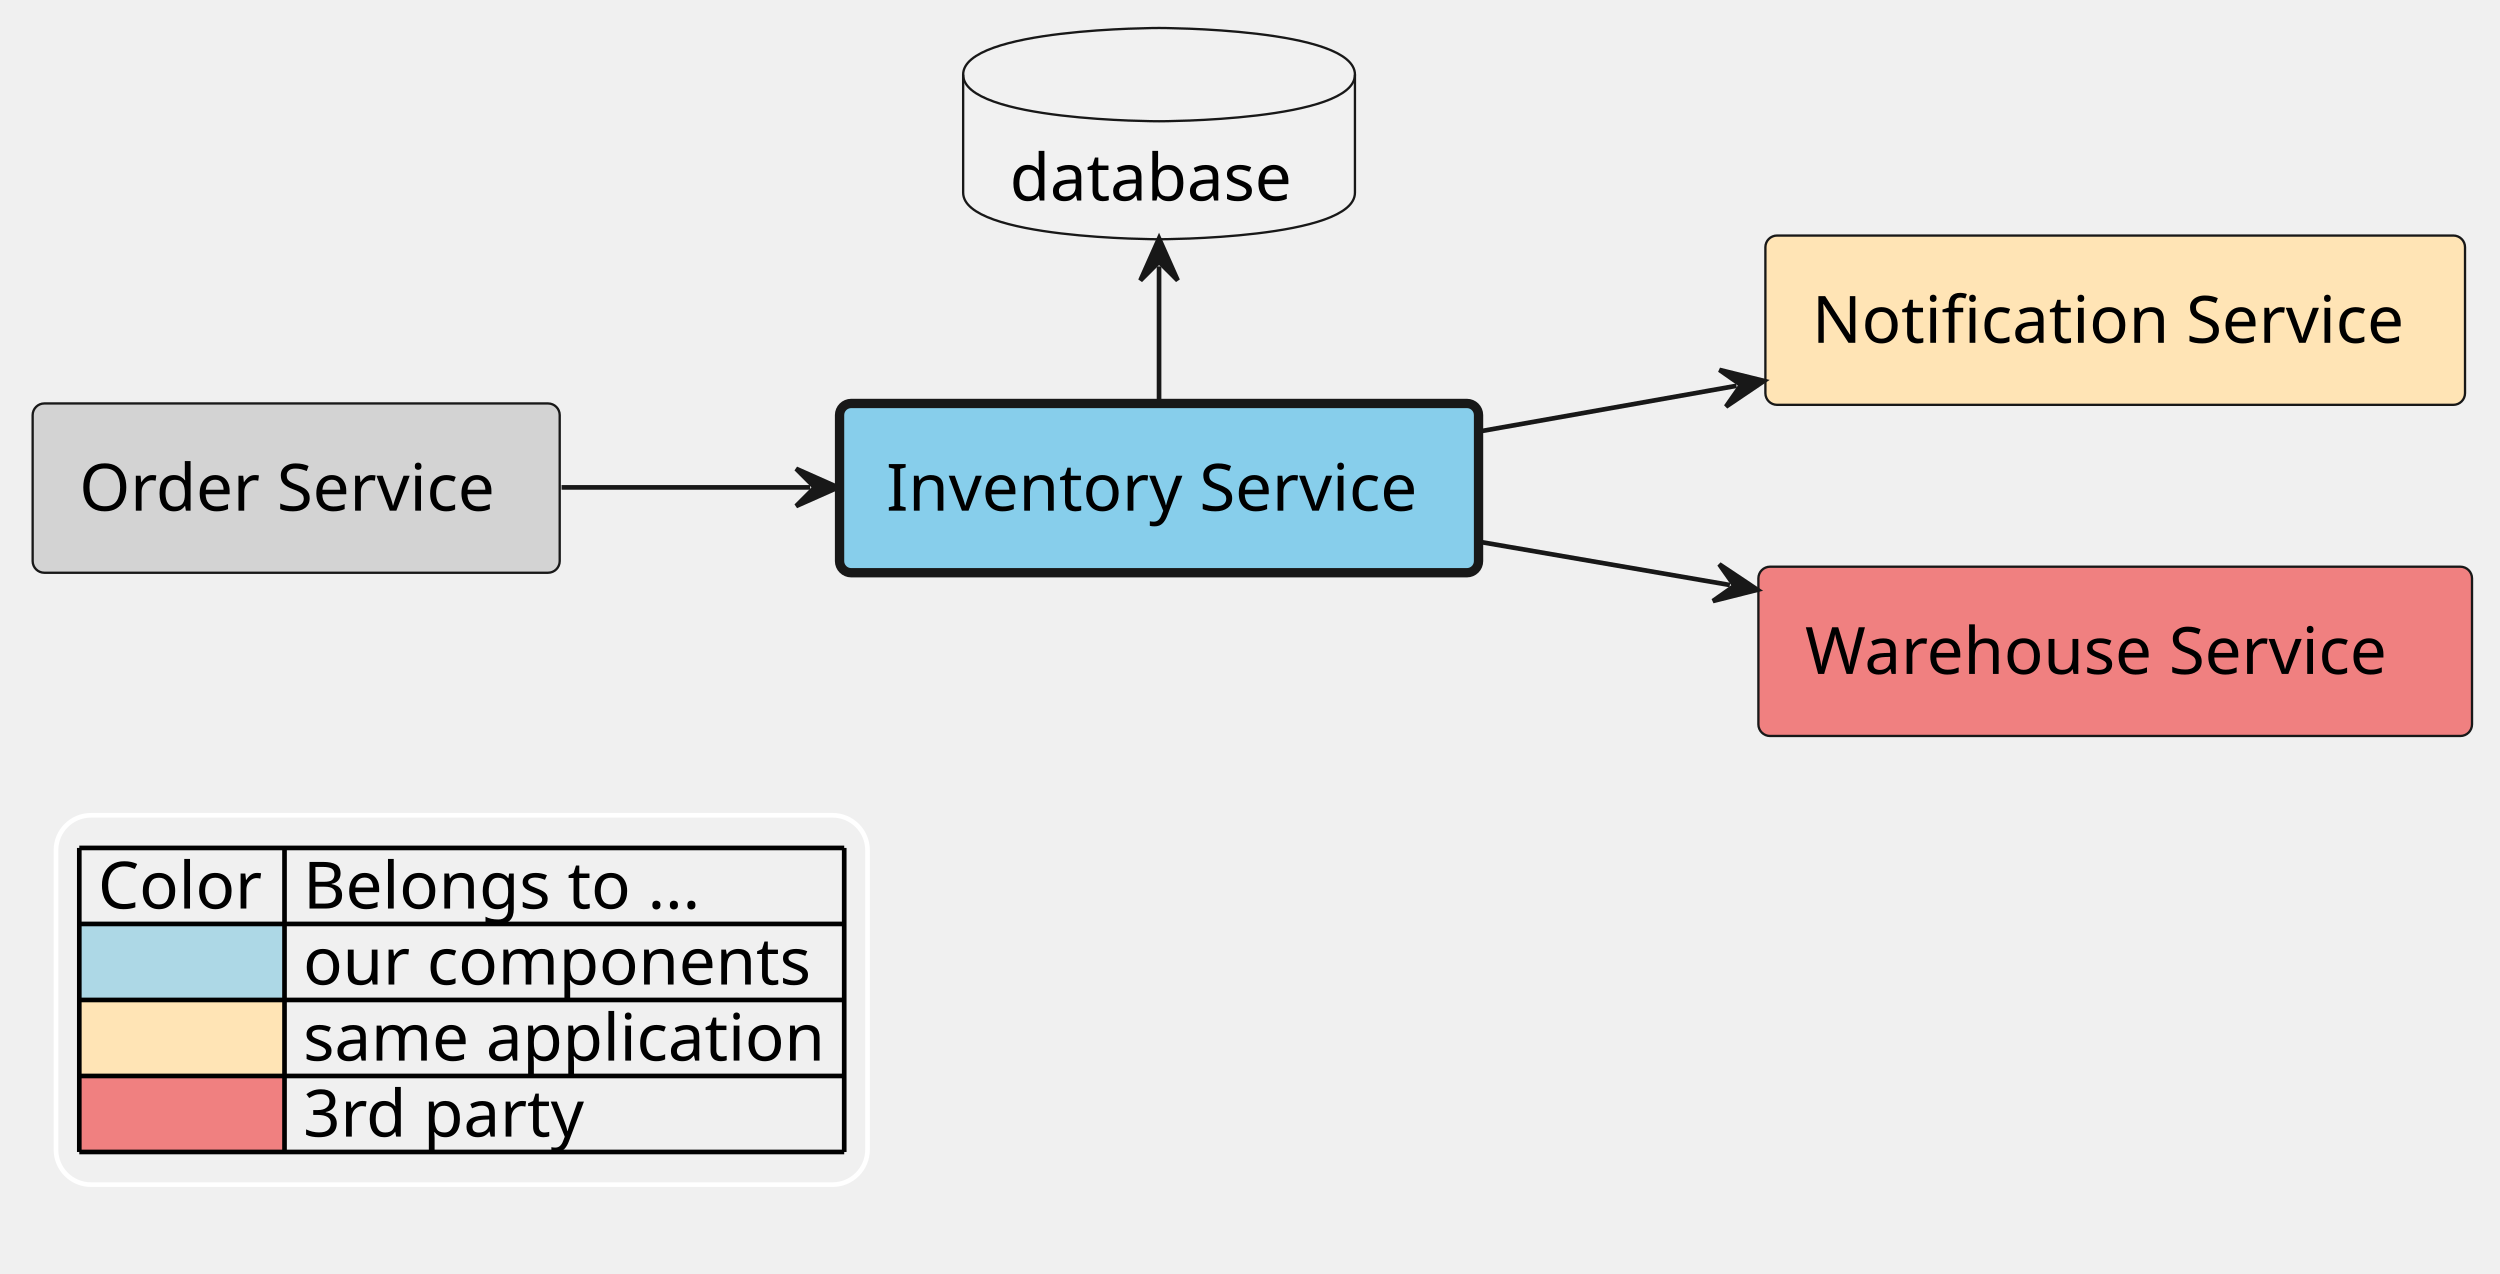
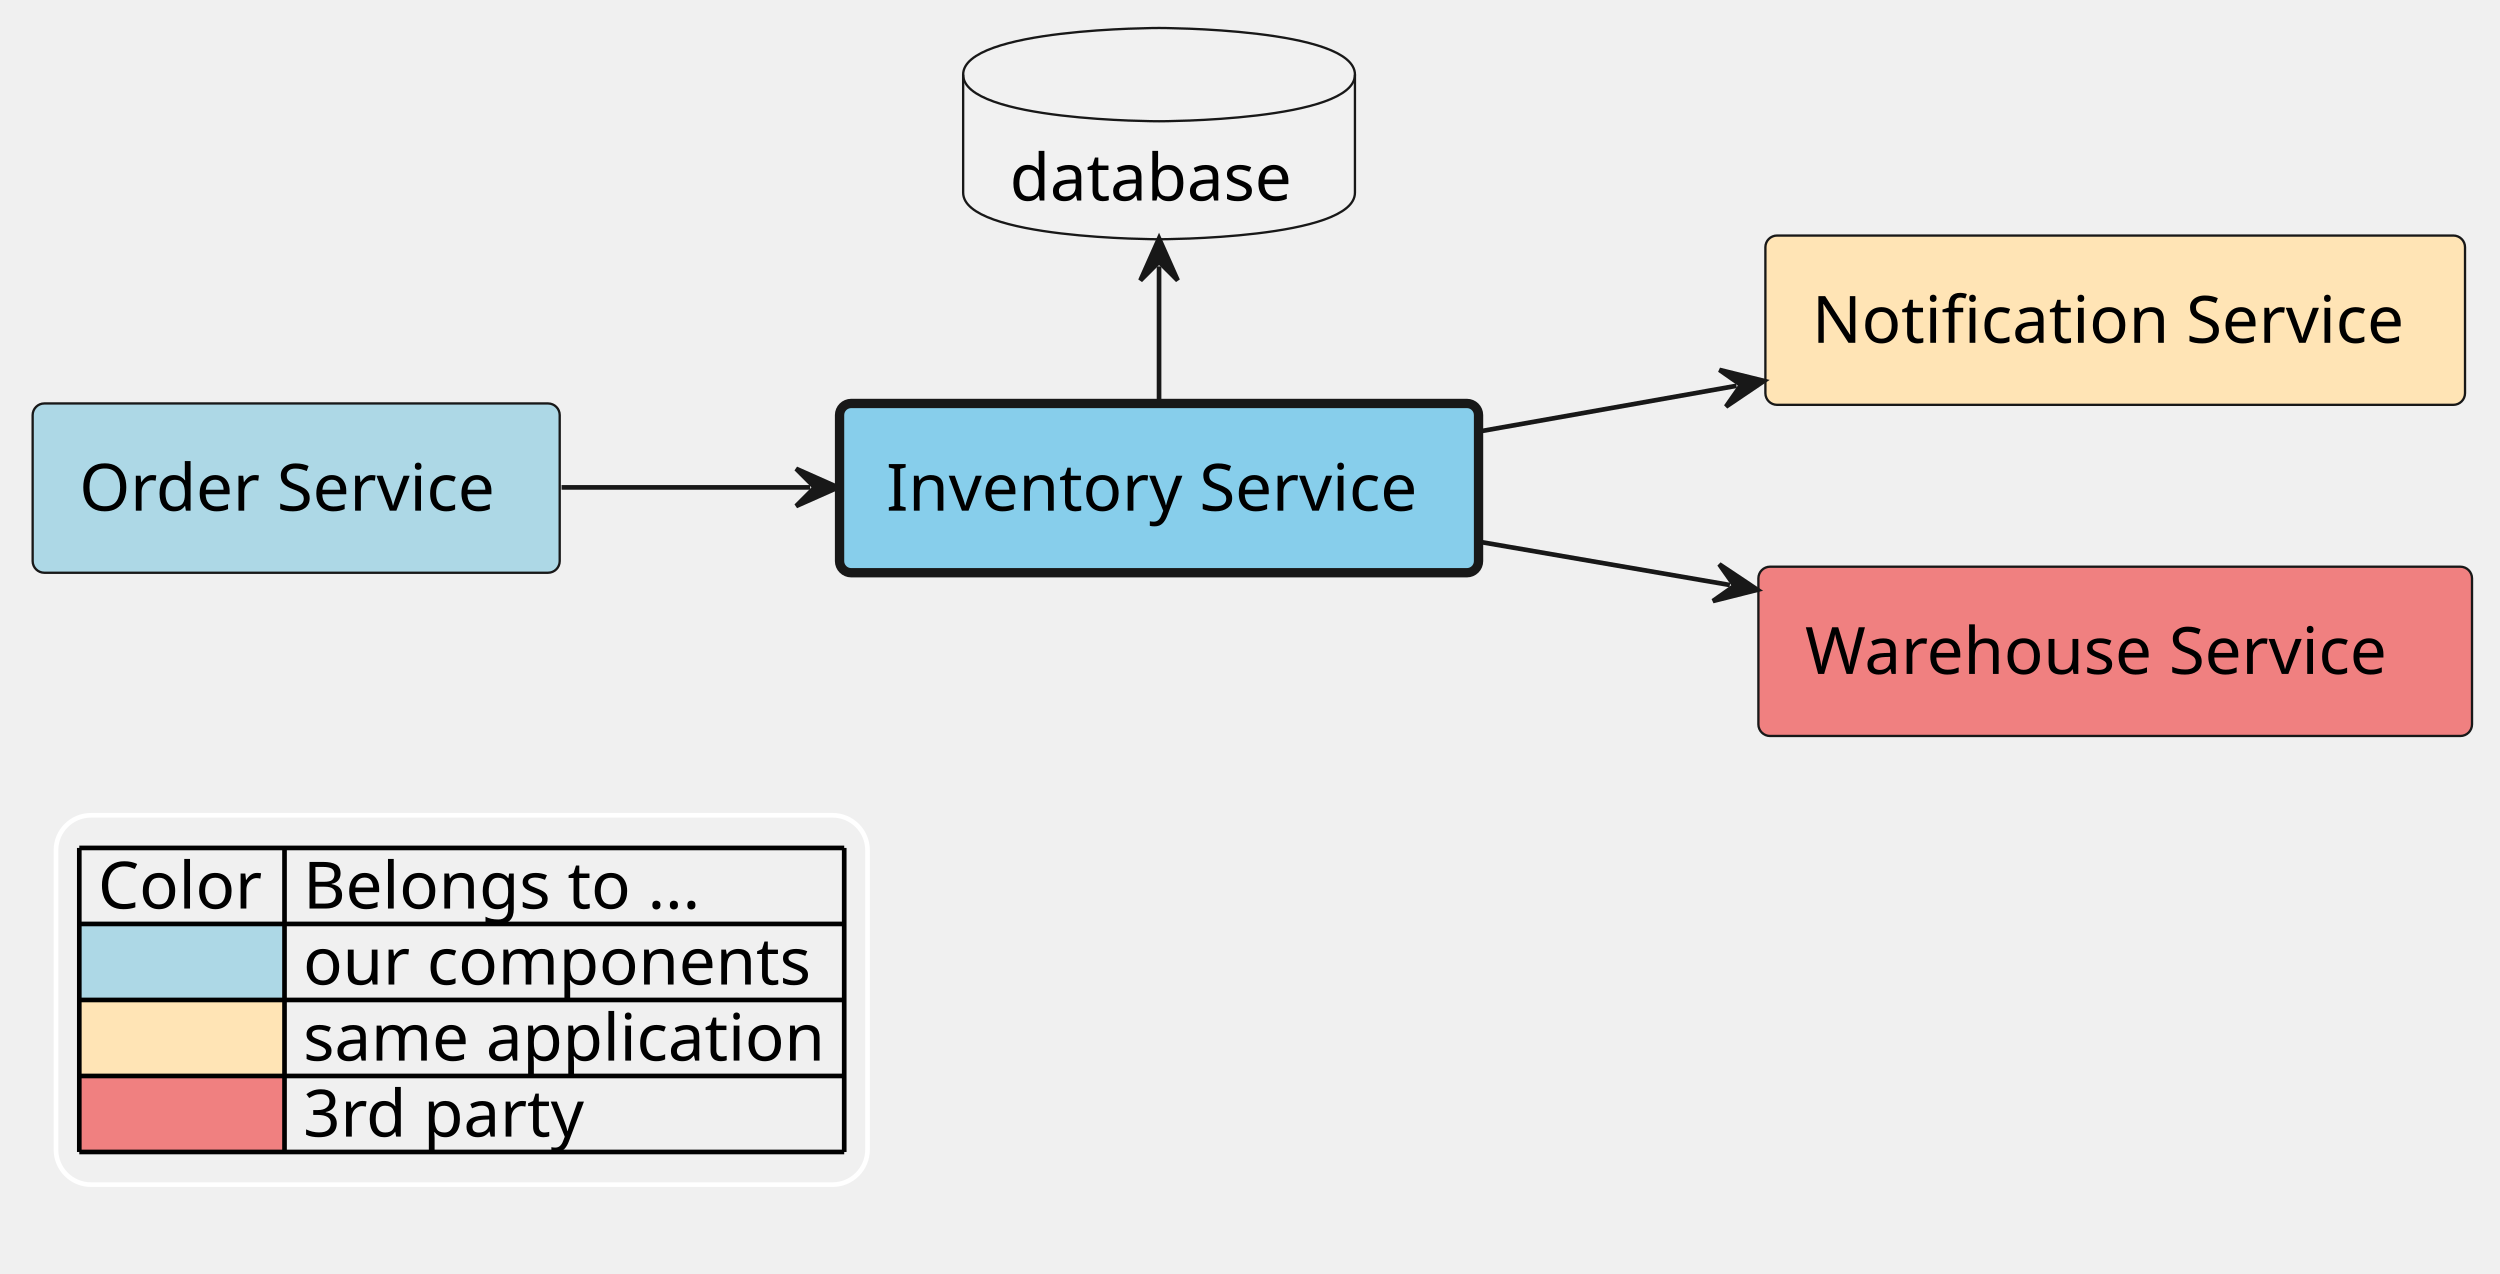
<svg xmlns="http://www.w3.org/2000/svg" contentStyleType="text/css" height="273px" preserveAspectRatio="none" style="width:536px;height:273px;background:#FFFFFF;" version="1.1" viewBox="0 0 536 273" width="536px" zoomAndPan="magnify">
  <defs />
  <g>
    <g id="elem_application__team__order_service">
-       <rect fill="#D3D3D3" height="36.297" rx="2.5" ry="2.5" style="stroke:#181818;stroke-width:0.5;" width="113" x="7" y="86.5" />
+       <rect fill="#ADD8E6" height="36.297" rx="2.5" ry="2.5" style="stroke:#181818;stroke-width:0.5;" width="113" x="7" y="86.5" />
      <text fill="#000000" font-family="sans-serif" font-size="14" lengthAdjust="spacing" textLength="93" x="17" y="109.495">Order Service</text>
    </g>
    <g id="elem_application__team__inventory_service">
      <rect fill="#87CEEB" height="36.297" rx="2.5" ry="2.5" style="stroke:#181818;stroke-width:2.0;" width="137" x="180" y="86.5" />
      <text fill="#000000" font-family="sans-serif" font-size="14" lengthAdjust="spacing" textLength="117" x="190" y="109.495">Inventory Service</text>
    </g>
    <g id="elem_application__team__inventory_database">
      <path d="M206.5,16 C206.5,6 248.5,6 248.5,6 C248.5,6 290.5,6 290.5,16 L290.5,41.297 C290.5,51.297 248.5,51.297 248.5,51.297 C248.5,51.297 206.5,51.297 206.5,41.297 L206.5,16 " fill="#F1F1F1" style="stroke:#181818;stroke-width:0.5;" />
      <path d="M206.5,16 C206.5,26 248.5,26 248.5,26 C248.5,26 290.5,26 290.5,16 " fill="none" style="stroke:#181818;stroke-width:0.5;" />
      <text fill="#000000" font-family="sans-serif" font-size="14" lengthAdjust="spacing" textLength="64" x="216.5" y="42.995">database</text>
    </g>
    <g id="elem_application__notification_service">
      <rect fill="#FFE4B5" height="36.297" rx="2.5" ry="2.5" style="stroke:#181818;stroke-width:0.5;" width="150" x="378.5" y="50.5" />
      <text fill="#000000" font-family="sans-serif" font-size="14" lengthAdjust="spacing" textLength="130" x="388.5" y="73.495">Notification Service</text>
    </g>
    <g id="elem_third_party__warehouse_service">
      <rect fill="#F08080" height="36.297" rx="2.5" ry="2.5" style="stroke:#181818;stroke-width:0.5;" width="153" x="377" y="121.5" />
      <text fill="#000000" font-family="sans-serif" font-size="14" lengthAdjust="spacing" textLength="133" x="387" y="144.495">Warehouse Service</text>
    </g>
    <g id="link_application__team__order_service_application__team__inventory_service">
      <path d="M120.4,104.5 C139.11,104.5 154.17,104.5 173.69,104.5 " fill="none" id="application__team__order_service-to-application__team__inventory_service" style="stroke:#181818;stroke-width:1.0;" />
      <polygon fill="#181818" points="179.69,104.5,170.69,100.5,174.69,104.5,170.69,108.5,179.69,104.5" style="stroke:#181818;stroke-width:1.0;" />
    </g>
    <g id="link_application__team__inventory_database_application__team__inventory_service">
      <path d="M248.5,57.12 C248.5,57.12 248.5,79.17 248.5,79.17 C248.5,79.17 248.5,82.3 248.5,86.36 " fill="none" id="application__team__inventory_database-backto-application__team__inventory_service" style="stroke:#181818;stroke-width:1.0;" />
      <polygon fill="#181818" points="248.5,51.12,244.5,60.12,248.5,56.12,252.5,60.12,248.5,51.12" style="stroke:#181818;stroke-width:1.0;" />
    </g>
    <g id="link_application__team__inventory_service_application__notification_service">
      <path d="M317.1,92.51 C336.7,89.04 352.312,86.269 372.302,82.719 " fill="none" id="application__team__inventory_service-to-application__notification_service" style="stroke:#181818;stroke-width:1.0;" />
      <polygon fill="#181818" points="378.21,81.67,368.649,79.305,373.287,82.544,370.048,87.182,378.21,81.67" style="stroke:#181818;stroke-width:1.0;" />
    </g>
    <g id="link_application__team__inventory_service_third_party__warehouse_service">
      <path d="M317.1,116.15 C336.24,119.46 351.297,122.05 370.887,125.43 " fill="none" id="application__team__inventory_service-to-third_party__warehouse_service" style="stroke:#181818;stroke-width:1.0;" />
      <polygon fill="#181818" points="376.8,126.45,368.611,120.978,371.873,125.6,367.251,128.862,376.8,126.45" style="stroke:#181818;stroke-width:1.0;" />
    </g>
    <rect fill="none" height="79.188" id="_legend" rx="7.5" ry="7.5" style="stroke:#FFFFFF;stroke-width:1.0;" width="174" x="12" y="174.797" />
    <text fill="#000000" font-family="sans-serif" font-size="14" lengthAdjust="spacing" textLength="36" x="21" y="194.792">Color</text>
    <text fill="#000000" font-family="sans-serif" font-size="14" lengthAdjust="spacing" textLength="91" x="65" y="194.792">Belongs to ...</text>
    <rect fill="#ADD8E6" height="16.297" style="stroke:none;stroke-width:1.0;" width="44" x="17" y="198.094" />
    <text fill="#000000" font-family="sans-serif" font-size="14" lengthAdjust="spacing" textLength="4" x="17" y="211.089"> </text>
    <text fill="#000000" font-family="sans-serif" font-size="14" lengthAdjust="spacing" textLength="115" x="65" y="211.089">our components</text>
    <rect fill="#FFE4B5" height="16.297" style="stroke:none;stroke-width:1.0;" width="44" x="17" y="214.391" />
    <text fill="#000000" font-family="sans-serif" font-size="14" lengthAdjust="spacing" textLength="4" x="17" y="227.386"> </text>
    <text fill="#000000" font-family="sans-serif" font-size="14" lengthAdjust="spacing" textLength="116" x="65" y="227.386">same application</text>
    <rect fill="#F08080" height="16.297" style="stroke:none;stroke-width:1.0;" width="44" x="17" y="230.688" />
    <text fill="#000000" font-family="sans-serif" font-size="14" lengthAdjust="spacing" textLength="4" x="17" y="243.683"> </text>
    <text fill="#000000" font-family="sans-serif" font-size="14" lengthAdjust="spacing" textLength="61" x="65" y="243.683">3rd party</text>
    <line style="stroke:#000000;stroke-width:1.0;" x1="17" x2="181" y1="181.797" y2="181.797" />
    <line style="stroke:#000000;stroke-width:1.0;" x1="17" x2="181" y1="198.094" y2="198.094" />
    <line style="stroke:#000000;stroke-width:1.0;" x1="17" x2="181" y1="214.391" y2="214.391" />
    <line style="stroke:#000000;stroke-width:1.0;" x1="17" x2="181" y1="230.688" y2="230.688" />
    <line style="stroke:#000000;stroke-width:1.0;" x1="17" x2="181" y1="246.984" y2="246.984" />
    <line style="stroke:#000000;stroke-width:1.0;" x1="17" x2="17" y1="181.797" y2="246.984" />
    <line style="stroke:#000000;stroke-width:1.0;" x1="61" x2="61" y1="181.797" y2="246.984" />
    <line style="stroke:#000000;stroke-width:1.0;" x1="181" x2="181" y1="181.797" y2="246.984" />
  </g>
</svg>
